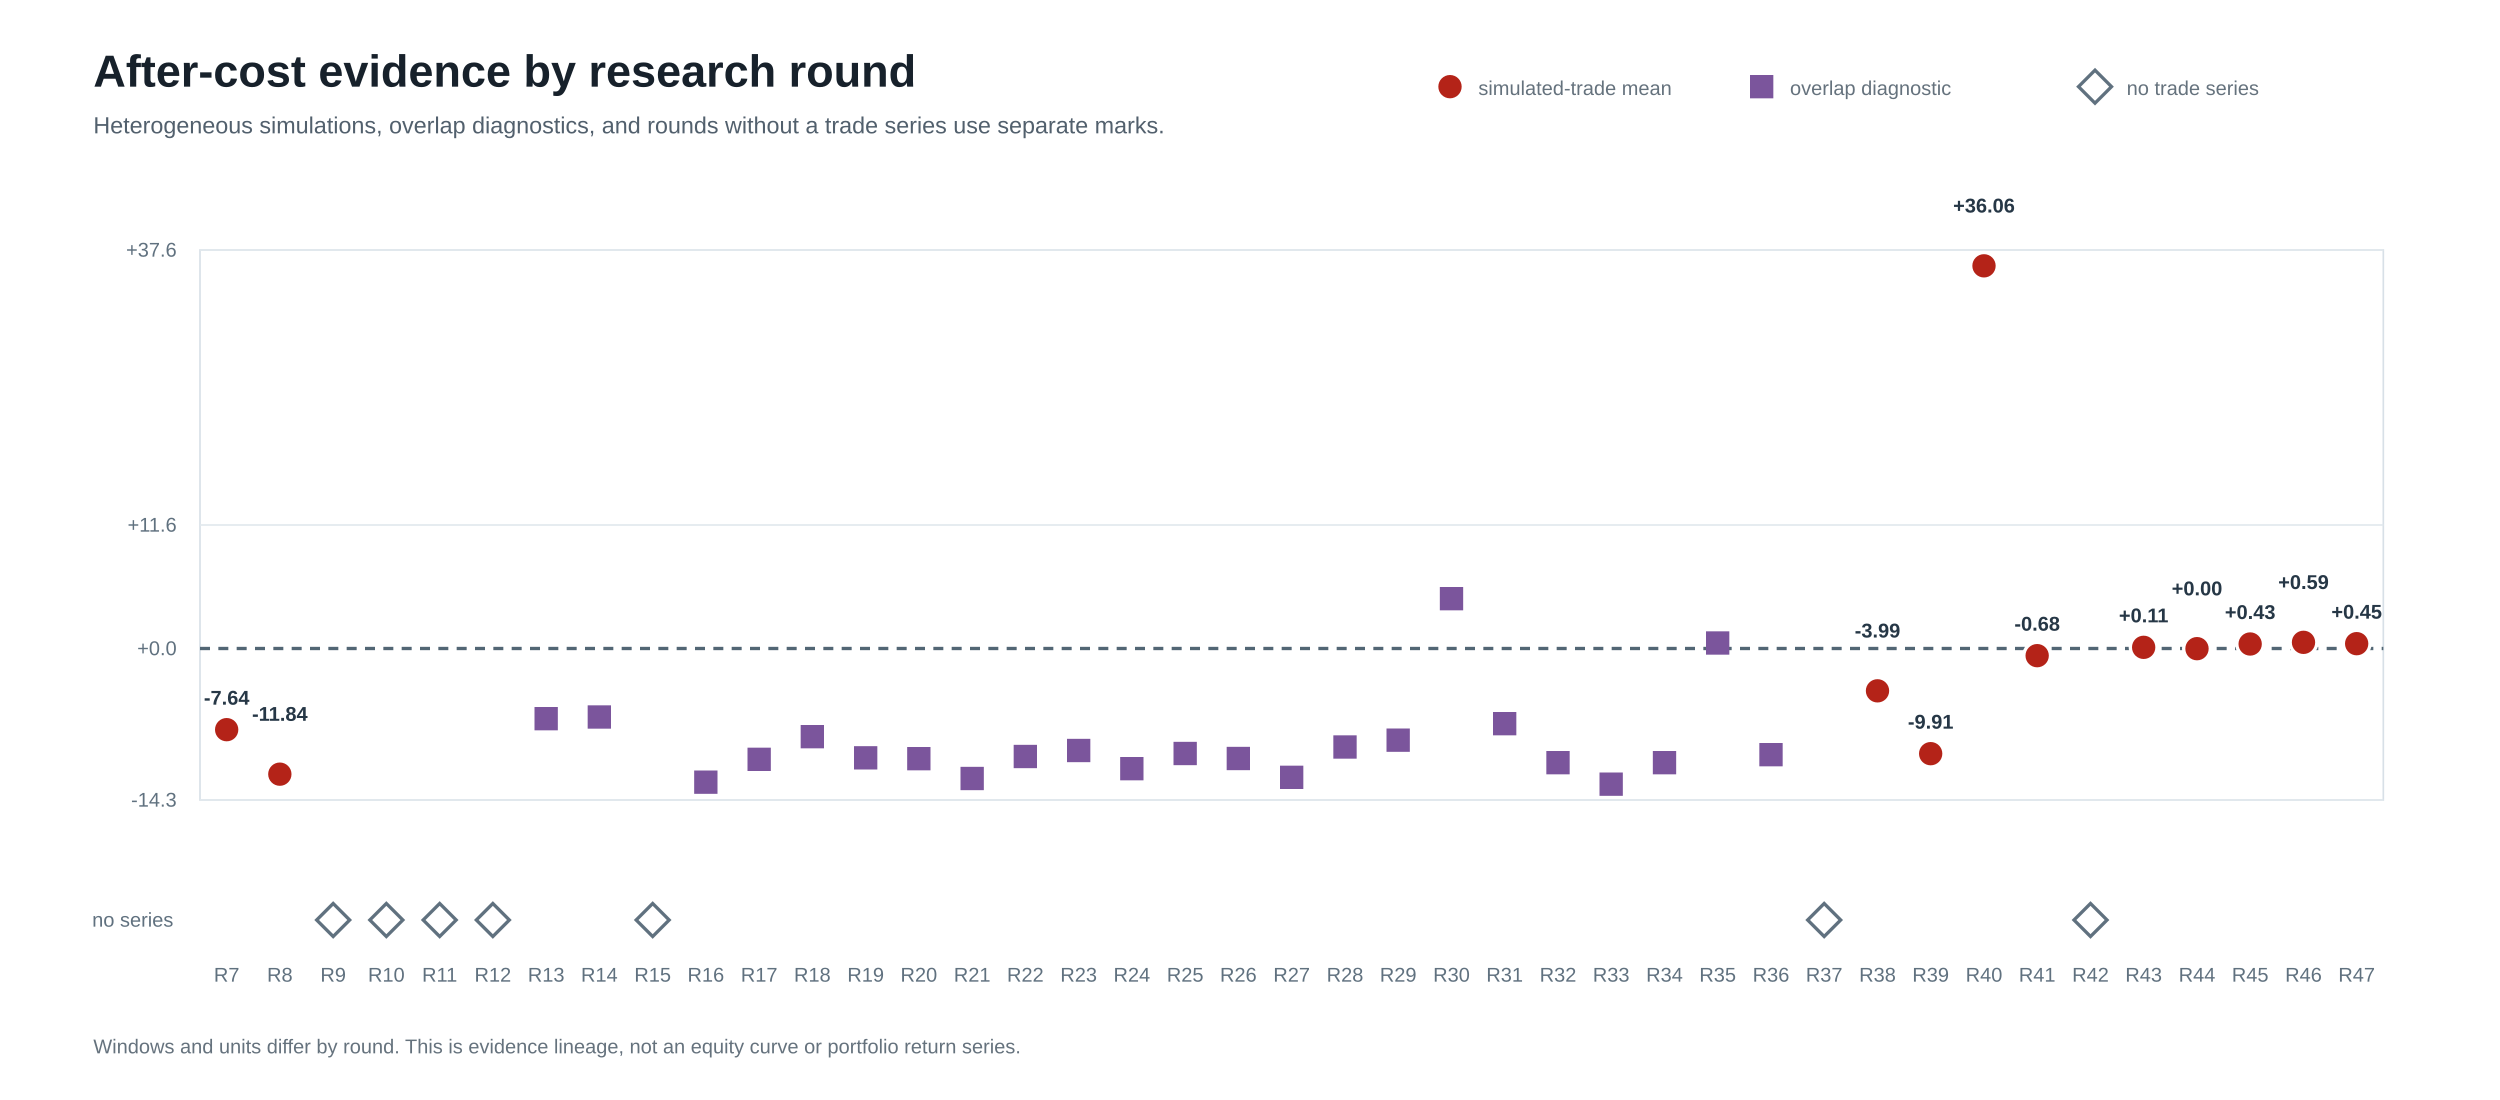
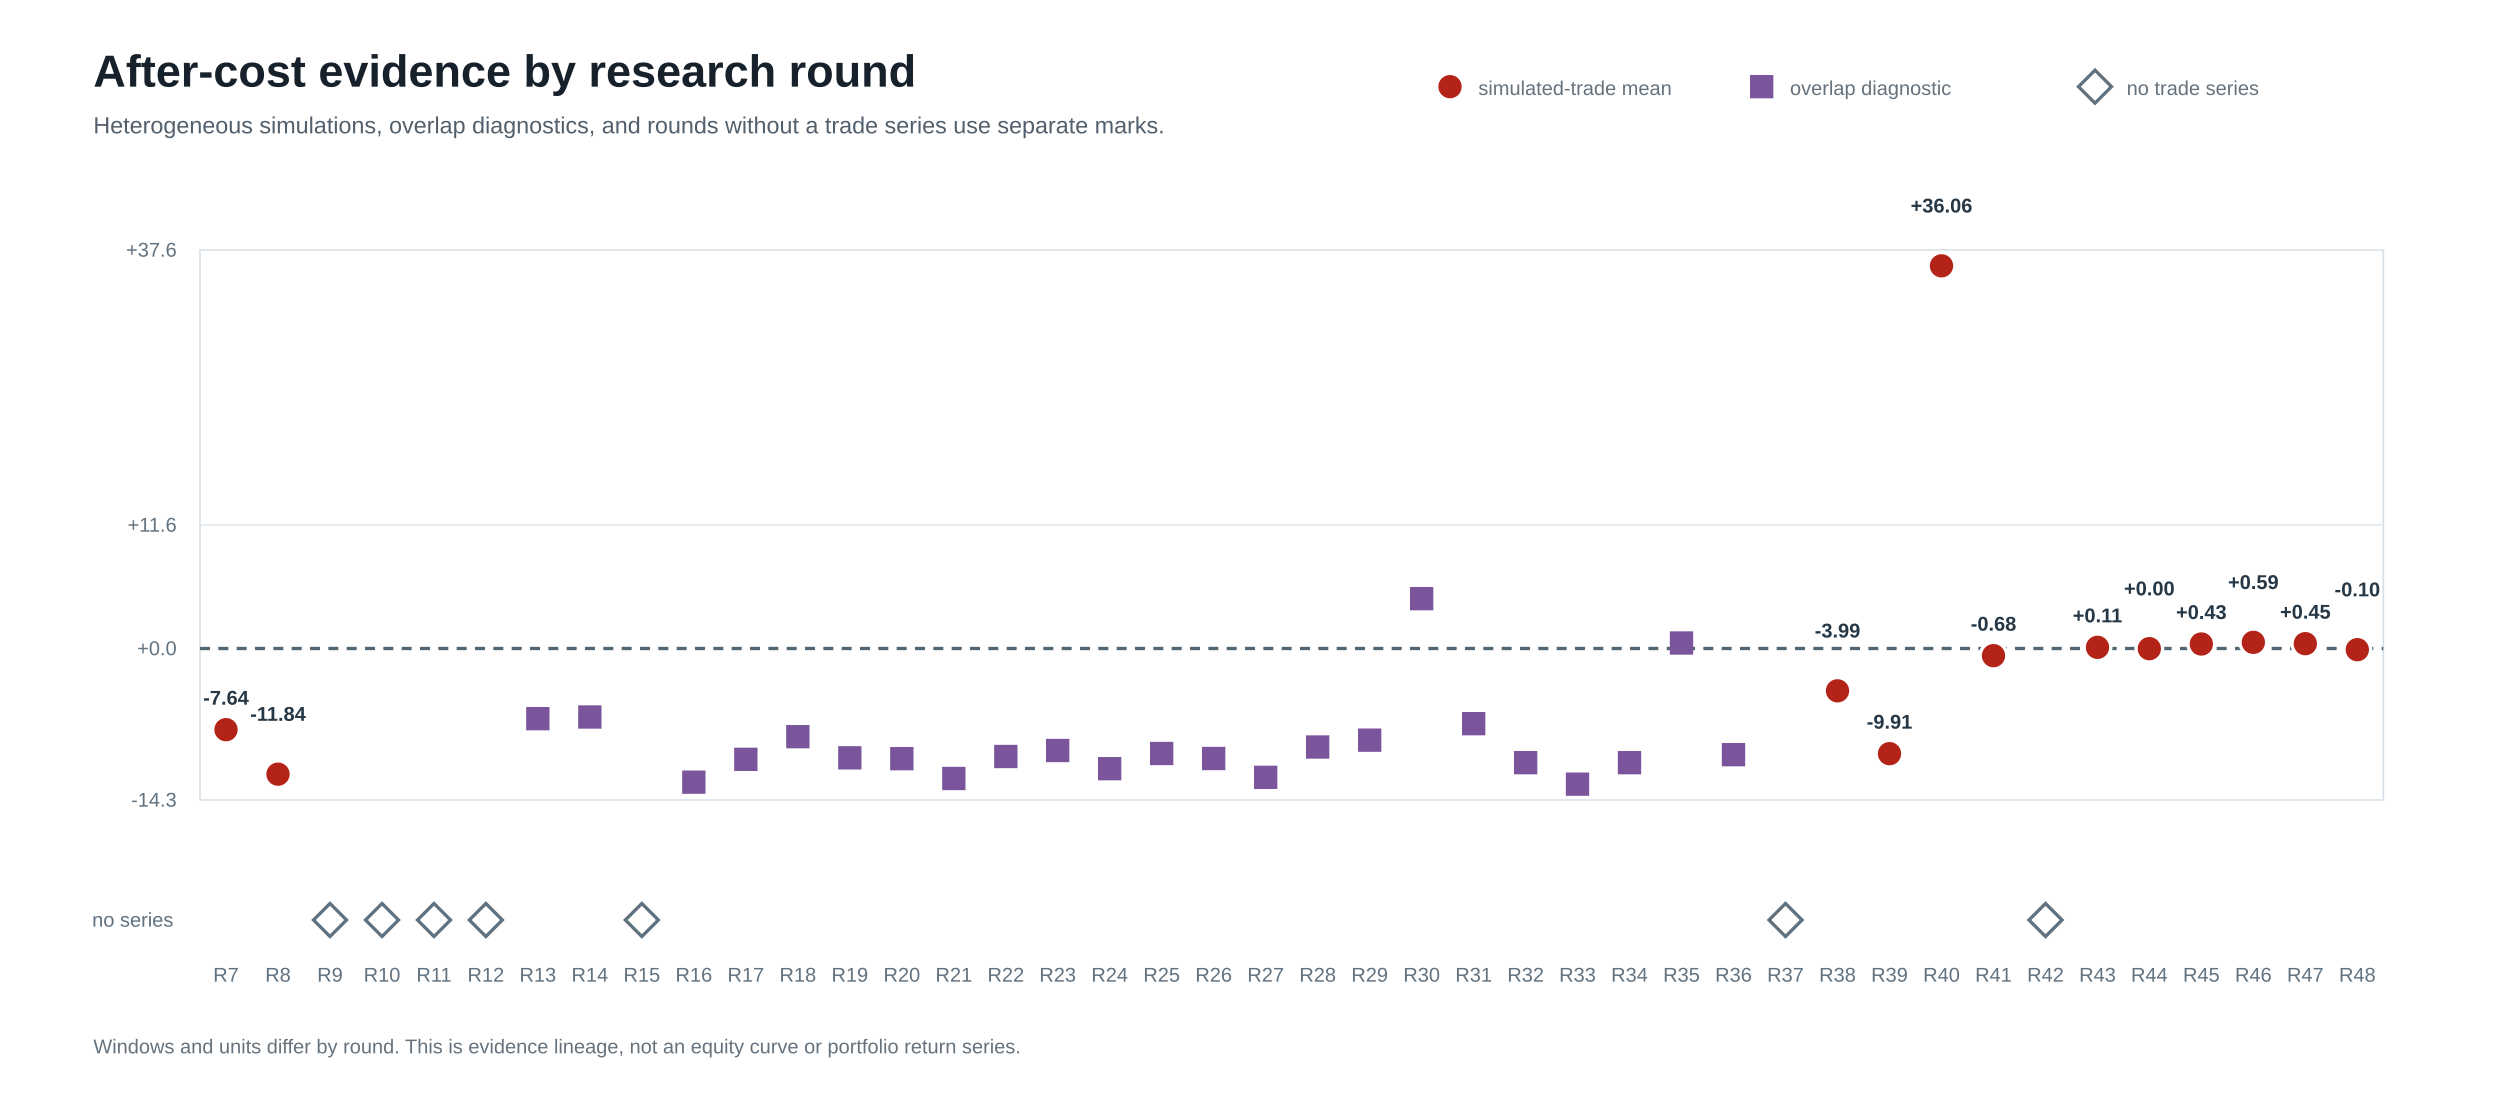
<svg xmlns="http://www.w3.org/2000/svg" width="1500" height="660" viewBox="0 0 1500 660" role="img" aria-labelledby="title desc">
  <rect width="100%" height="100%" fill="#ffffff" />
  <style>text{font-family:"Segoe UI",Arial,sans-serif;letter-spacing:0}.title{font-size:27px;font-weight:700;fill:#17212b}.subtitle{font-size:14px;fill:#52606d}.label{font-size:13px;fill:#263746}.axis{font-size:12px;fill:#60717f}.value{font-size:12px;font-weight:650;fill:#263746}.note{font-size:12px;fill:#65727d}.grid{stroke:#e1e8ed;stroke-width:1}.zero{stroke:#526674;stroke-width:2;stroke-dasharray:6 5}</style>
  <text x="56" y="52" class="title">After-cost evidence by research round</text>
  <text x="56" y="80" class="subtitle">Heterogeneous simulations, overlap diagnostics, and rounds without a trade series use separate marks.</text>
  <circle cx="870" cy="52" r="7" fill="#b42318" />
  <text x="887" y="57" class="note">simulated-trade mean</text>
  <rect x="1050" y="45" width="14" height="14" fill="#7b559c" />
  <text x="1074" y="57" class="note">overlap diagnostic</text>
  <rect x="1250" y="45" width="14" height="14" fill="#ffffff" stroke="#60717f" stroke-width="2" transform="rotate(45 1257 52)" />
  <text x="1276" y="57" class="note">no trade series</text>
  <rect x="120" y="150" width="1310" height="330" fill="#ffffff" stroke="#d8e0e7" />
  <line x1="120" y1="480.0" x2="1430" y2="480.0" class="grid" />
  <text x="106" y="484.0" text-anchor="end" class="axis">-14.3</text>
  <line x1="120" y1="389.1" x2="1430" y2="389.1" class="zero" />
  <text x="106" y="393.1" text-anchor="end" class="axis">+0.0</text>
  <line x1="120" y1="315.0" x2="1430" y2="315.0" class="grid" />
  <text x="106" y="319.0" text-anchor="end" class="axis">+11.6</text>
  <line x1="120" y1="150.0" x2="1430" y2="150.0" class="grid" />
  <text x="106" y="154.0" text-anchor="end" class="axis">+37.6</text>
  <text x="104" y="556" text-anchor="end" class="axis">no series</text>
-   <circle cx="136.0" cy="437.8" r="8" fill="#b42318" stroke="#ffffff" stroke-width="2" />
-   <text x="136.0" y="422.8" text-anchor="middle" class="value">-7.64</text>
-   <text x="136.0" y="589" text-anchor="middle" class="axis">R7</text>
-   <circle cx="167.9" cy="464.5" r="8" fill="#b42318" stroke="#ffffff" stroke-width="2" />
-   <text x="167.9" y="432.5" text-anchor="middle" class="value">-11.84</text>
-   <text x="167.9" y="589" text-anchor="middle" class="axis">R8</text>
-   <rect x="192.9" y="545.0" width="14" height="14" fill="#ffffff" stroke="#60717f" stroke-width="2" transform="rotate(45 199.9 552.0)" />
-   <text x="199.9" y="589" text-anchor="middle" class="axis">R9</text>
-   <rect x="224.8" y="545.0" width="14" height="14" fill="#ffffff" stroke="#60717f" stroke-width="2" transform="rotate(45 231.8 552.0)" />
-   <text x="231.8" y="589" text-anchor="middle" class="axis">R10</text>
-   <rect x="256.8" y="545.0" width="14" height="14" fill="#ffffff" stroke="#60717f" stroke-width="2" transform="rotate(45 263.8 552.0)" />
-   <text x="263.8" y="589" text-anchor="middle" class="axis">R11</text>
-   <rect x="288.7" y="545.0" width="14" height="14" fill="#ffffff" stroke="#60717f" stroke-width="2" transform="rotate(45 295.7 552.0)" />
-   <text x="295.7" y="589" text-anchor="middle" class="axis">R12</text>
-   <rect x="320.7" y="424.2" width="14" height="14" fill="#7b559c" />
-   <text x="327.7" y="589" text-anchor="middle" class="axis">R13</text>
-   <rect x="352.6" y="423.2" width="14" height="14" fill="#7b559c" />
-   <text x="359.6" y="589" text-anchor="middle" class="axis">R14</text>
-   <rect x="384.6" y="545.0" width="14" height="14" fill="#ffffff" stroke="#60717f" stroke-width="2" transform="rotate(45 391.6 552.0)" />
-   <text x="391.6" y="589" text-anchor="middle" class="axis">R15</text>
-   <rect x="416.5" y="462.3" width="14" height="14" fill="#7b559c" />
-   <text x="423.5" y="589" text-anchor="middle" class="axis">R16</text>
-   <rect x="448.5" y="448.6" width="14" height="14" fill="#7b559c" />
-   <text x="455.5" y="589" text-anchor="middle" class="axis">R17</text>
-   <rect x="480.4" y="435.0" width="14" height="14" fill="#7b559c" />
-   <text x="487.4" y="589" text-anchor="middle" class="axis">R18</text>
-   <rect x="512.4" y="447.7" width="14" height="14" fill="#7b559c" />
-   <text x="519.4" y="589" text-anchor="middle" class="axis">R19</text>
-   <rect x="544.3" y="448.2" width="14" height="14" fill="#7b559c" />
-   <text x="551.3" y="589" text-anchor="middle" class="axis">R20</text>
-   <rect x="576.3" y="460.1" width="14" height="14" fill="#7b559c" />
-   <text x="583.3" y="589" text-anchor="middle" class="axis">R21</text>
-   <rect x="608.2" y="446.9" width="14" height="14" fill="#7b559c" />
-   <text x="615.2" y="589" text-anchor="middle" class="axis">R22</text>
-   <rect x="640.2" y="443.3" width="14" height="14" fill="#7b559c" />
-   <text x="647.2" y="589" text-anchor="middle" class="axis">R23</text>
-   <rect x="672.1" y="454.2" width="14" height="14" fill="#7b559c" />
-   <text x="679.1" y="589" text-anchor="middle" class="axis">R24</text>
-   <rect x="704.1" y="445.1" width="14" height="14" fill="#7b559c" />
-   <text x="711.1" y="589" text-anchor="middle" class="axis">R25</text>
-   <rect x="736.0" y="448.1" width="14" height="14" fill="#7b559c" />
-   <text x="743.0" y="589" text-anchor="middle" class="axis">R26</text>
-   <rect x="768.0" y="459.4" width="14" height="14" fill="#7b559c" />
-   <text x="775.0" y="589" text-anchor="middle" class="axis">R27</text>
-   <rect x="800.0" y="441.2" width="14" height="14" fill="#7b559c" />
-   <text x="807.0" y="589" text-anchor="middle" class="axis">R28</text>
-   <rect x="831.9" y="437.1" width="14" height="14" fill="#7b559c" />
-   <text x="838.9" y="589" text-anchor="middle" class="axis">R29</text>
-   <rect x="863.9" y="352.2" width="14" height="14" fill="#7b559c" />
-   <text x="870.9" y="589" text-anchor="middle" class="axis">R30</text>
-   <rect x="895.8" y="427.2" width="14" height="14" fill="#7b559c" />
-   <text x="902.8" y="589" text-anchor="middle" class="axis">R31</text>
-   <rect x="927.8" y="450.6" width="14" height="14" fill="#7b559c" />
-   <text x="934.8" y="589" text-anchor="middle" class="axis">R32</text>
-   <rect x="959.7" y="463.5" width="14" height="14" fill="#7b559c" />
-   <text x="966.7" y="589" text-anchor="middle" class="axis">R33</text>
-   <rect x="991.7" y="450.6" width="14" height="14" fill="#7b559c" />
-   <text x="998.7" y="589" text-anchor="middle" class="axis">R34</text>
-   <rect x="1023.6" y="378.8" width="14" height="14" fill="#7b559c" />
-   <text x="1030.6" y="589" text-anchor="middle" class="axis">R35</text>
-   <rect x="1055.6" y="445.8" width="14" height="14" fill="#7b559c" />
-   <text x="1062.6" y="589" text-anchor="middle" class="axis">R36</text>
-   <rect x="1087.5" y="545.0" width="14" height="14" fill="#ffffff" stroke="#60717f" stroke-width="2" transform="rotate(45 1094.5 552.0)" />
-   <text x="1094.5" y="589" text-anchor="middle" class="axis">R37</text>
-   <circle cx="1126.5" cy="414.5" r="8" fill="#b42318" stroke="#ffffff" stroke-width="2" />
-   <text x="1126.5" y="382.5" text-anchor="middle" class="value">-3.99</text>
-   <text x="1126.5" y="589" text-anchor="middle" class="axis">R38</text>
-   <circle cx="1158.4" cy="452.2" r="8" fill="#b42318" stroke="#ffffff" stroke-width="2" />
-   <text x="1158.4" y="437.2" text-anchor="middle" class="value">-9.91</text>
-   <text x="1158.4" y="589" text-anchor="middle" class="axis">R39</text>
-   <circle cx="1190.4" cy="159.5" r="8" fill="#b42318" stroke="#ffffff" stroke-width="2" />
-   <text x="1190.4" y="127.5" text-anchor="middle" class="value">+36.06</text>
-   <text x="1190.4" y="589" text-anchor="middle" class="axis">R40</text>
-   <circle cx="1222.3" cy="393.4" r="8" fill="#b42318" stroke="#ffffff" stroke-width="2" />
-   <text x="1222.3" y="378.4" text-anchor="middle" class="value">-0.68</text>
-   <text x="1222.3" y="589" text-anchor="middle" class="axis">R41</text>
-   <rect x="1247.3" y="545.0" width="14" height="14" fill="#ffffff" stroke="#60717f" stroke-width="2" transform="rotate(45 1254.3 552.0)" />
-   <text x="1254.3" y="589" text-anchor="middle" class="axis">R42</text>
-   <circle cx="1286.2" cy="388.4" r="8" fill="#b42318" stroke="#ffffff" stroke-width="2" />
-   <text x="1286.2" y="373.4" text-anchor="middle" class="value">+0.11</text>
-   <text x="1286.2" y="589" text-anchor="middle" class="axis">R43</text>
-   <circle cx="1318.2" cy="389.2" r="8" fill="#b42318" stroke="#ffffff" stroke-width="2" />
-   <text x="1318.2" y="357.2" text-anchor="middle" class="value">+0.00</text>
-   <text x="1318.2" y="589" text-anchor="middle" class="axis">R44</text>
-   <circle cx="1350.1" cy="386.4" r="8" fill="#b42318" stroke="#ffffff" stroke-width="2" />
-   <text x="1350.1" y="371.4" text-anchor="middle" class="value">+0.43</text>
-   <text x="1350.1" y="589" text-anchor="middle" class="axis">R45</text>
-   <circle cx="1382.1" cy="385.4" r="8" fill="#b42318" stroke="#ffffff" stroke-width="2" />
-   <text x="1382.1" y="353.4" text-anchor="middle" class="value">+0.59</text>
-   <text x="1382.1" y="589" text-anchor="middle" class="axis">R46</text>
-   <circle cx="1414.0" cy="386.2" r="8" fill="#b42318" stroke="#ffffff" stroke-width="2" />
-   <text x="1414.0" y="371.2" text-anchor="middle" class="value">+0.45</text>
-   <text x="1414.0" y="589" text-anchor="middle" class="axis">R47</text>
+   <circle cx="135.6" cy="437.8" r="8" fill="#b42318" stroke="#ffffff" stroke-width="2" />
+   <text x="135.6" y="422.8" text-anchor="middle" class="value">-7.64</text>
+   <text x="135.6" y="589" text-anchor="middle" class="axis">R7</text>
+   <circle cx="166.8" cy="464.5" r="8" fill="#b42318" stroke="#ffffff" stroke-width="2" />
+   <text x="166.8" y="432.5" text-anchor="middle" class="value">-11.84</text>
+   <text x="166.8" y="589" text-anchor="middle" class="axis">R8</text>
+   <rect x="191.0" y="545.0" width="14" height="14" fill="#ffffff" stroke="#60717f" stroke-width="2" transform="rotate(45 198.0 552.0)" />
+   <text x="198.0" y="589" text-anchor="middle" class="axis">R9</text>
+   <rect x="222.2" y="545.0" width="14" height="14" fill="#ffffff" stroke="#60717f" stroke-width="2" transform="rotate(45 229.2 552.0)" />
+   <text x="229.2" y="589" text-anchor="middle" class="axis">R10</text>
+   <rect x="253.4" y="545.0" width="14" height="14" fill="#ffffff" stroke="#60717f" stroke-width="2" transform="rotate(45 260.4 552.0)" />
+   <text x="260.4" y="589" text-anchor="middle" class="axis">R11</text>
+   <rect x="284.5" y="545.0" width="14" height="14" fill="#ffffff" stroke="#60717f" stroke-width="2" transform="rotate(45 291.5 552.0)" />
+   <text x="291.5" y="589" text-anchor="middle" class="axis">R12</text>
+   <rect x="315.7" y="424.2" width="14" height="14" fill="#7b559c" />
+   <text x="322.7" y="589" text-anchor="middle" class="axis">R13</text>
+   <rect x="346.9" y="423.2" width="14" height="14" fill="#7b559c" />
+   <text x="353.9" y="589" text-anchor="middle" class="axis">R14</text>
+   <rect x="378.1" y="545.0" width="14" height="14" fill="#ffffff" stroke="#60717f" stroke-width="2" transform="rotate(45 385.1 552.0)" />
+   <text x="385.1" y="589" text-anchor="middle" class="axis">R15</text>
+   <rect x="409.3" y="462.3" width="14" height="14" fill="#7b559c" />
+   <text x="416.3" y="589" text-anchor="middle" class="axis">R16</text>
+   <rect x="440.5" y="448.6" width="14" height="14" fill="#7b559c" />
+   <text x="447.5" y="589" text-anchor="middle" class="axis">R17</text>
+   <rect x="471.7" y="435.0" width="14" height="14" fill="#7b559c" />
+   <text x="478.7" y="589" text-anchor="middle" class="axis">R18</text>
+   <rect x="502.9" y="447.7" width="14" height="14" fill="#7b559c" />
+   <text x="509.9" y="589" text-anchor="middle" class="axis">R19</text>
+   <rect x="534.1" y="448.2" width="14" height="14" fill="#7b559c" />
+   <text x="541.1" y="589" text-anchor="middle" class="axis">R20</text>
+   <rect x="565.3" y="460.1" width="14" height="14" fill="#7b559c" />
+   <text x="572.3" y="589" text-anchor="middle" class="axis">R21</text>
+   <rect x="596.5" y="446.9" width="14" height="14" fill="#7b559c" />
+   <text x="603.5" y="589" text-anchor="middle" class="axis">R22</text>
+   <rect x="627.6" y="443.3" width="14" height="14" fill="#7b559c" />
+   <text x="634.6" y="589" text-anchor="middle" class="axis">R23</text>
+   <rect x="658.8" y="454.2" width="14" height="14" fill="#7b559c" />
+   <text x="665.8" y="589" text-anchor="middle" class="axis">R24</text>
+   <rect x="690.0" y="445.1" width="14" height="14" fill="#7b559c" />
+   <text x="697.0" y="589" text-anchor="middle" class="axis">R25</text>
+   <rect x="721.2" y="448.1" width="14" height="14" fill="#7b559c" />
+   <text x="728.2" y="589" text-anchor="middle" class="axis">R26</text>
+   <rect x="752.4" y="459.4" width="14" height="14" fill="#7b559c" />
+   <text x="759.4" y="589" text-anchor="middle" class="axis">R27</text>
+   <rect x="783.6" y="441.2" width="14" height="14" fill="#7b559c" />
+   <text x="790.6" y="589" text-anchor="middle" class="axis">R28</text>
+   <rect x="814.8" y="437.1" width="14" height="14" fill="#7b559c" />
+   <text x="821.8" y="589" text-anchor="middle" class="axis">R29</text>
+   <rect x="846.0" y="352.2" width="14" height="14" fill="#7b559c" />
+   <text x="853.0" y="589" text-anchor="middle" class="axis">R30</text>
+   <rect x="877.2" y="427.2" width="14" height="14" fill="#7b559c" />
+   <text x="884.2" y="589" text-anchor="middle" class="axis">R31</text>
+   <rect x="908.4" y="450.6" width="14" height="14" fill="#7b559c" />
+   <text x="915.4" y="589" text-anchor="middle" class="axis">R32</text>
+   <rect x="939.5" y="463.5" width="14" height="14" fill="#7b559c" />
+   <text x="946.5" y="589" text-anchor="middle" class="axis">R33</text>
+   <rect x="970.7" y="450.6" width="14" height="14" fill="#7b559c" />
+   <text x="977.7" y="589" text-anchor="middle" class="axis">R34</text>
+   <rect x="1001.9" y="378.8" width="14" height="14" fill="#7b559c" />
+   <text x="1008.9" y="589" text-anchor="middle" class="axis">R35</text>
+   <rect x="1033.1" y="445.8" width="14" height="14" fill="#7b559c" />
+   <text x="1040.1" y="589" text-anchor="middle" class="axis">R36</text>
+   <rect x="1064.3" y="545.0" width="14" height="14" fill="#ffffff" stroke="#60717f" stroke-width="2" transform="rotate(45 1071.3 552.0)" />
+   <text x="1071.3" y="589" text-anchor="middle" class="axis">R37</text>
+   <circle cx="1102.5" cy="414.5" r="8" fill="#b42318" stroke="#ffffff" stroke-width="2" />
+   <text x="1102.5" y="382.5" text-anchor="middle" class="value">-3.99</text>
+   <text x="1102.5" y="589" text-anchor="middle" class="axis">R38</text>
+   <circle cx="1133.7" cy="452.2" r="8" fill="#b42318" stroke="#ffffff" stroke-width="2" />
+   <text x="1133.7" y="437.2" text-anchor="middle" class="value">-9.91</text>
+   <text x="1133.7" y="589" text-anchor="middle" class="axis">R39</text>
+   <circle cx="1164.9" cy="159.5" r="8" fill="#b42318" stroke="#ffffff" stroke-width="2" />
+   <text x="1164.9" y="127.5" text-anchor="middle" class="value">+36.06</text>
+   <text x="1164.9" y="589" text-anchor="middle" class="axis">R40</text>
+   <circle cx="1196.1" cy="393.4" r="8" fill="#b42318" stroke="#ffffff" stroke-width="2" />
+   <text x="1196.1" y="378.4" text-anchor="middle" class="value">-0.68</text>
+   <text x="1196.1" y="589" text-anchor="middle" class="axis">R41</text>
+   <rect x="1220.3" y="545.0" width="14" height="14" fill="#ffffff" stroke="#60717f" stroke-width="2" transform="rotate(45 1227.3 552.0)" />
+   <text x="1227.3" y="589" text-anchor="middle" class="axis">R42</text>
+   <circle cx="1258.5" cy="388.4" r="8" fill="#b42318" stroke="#ffffff" stroke-width="2" />
+   <text x="1258.5" y="373.4" text-anchor="middle" class="value">+0.11</text>
+   <text x="1258.5" y="589" text-anchor="middle" class="axis">R43</text>
+   <circle cx="1289.6" cy="389.2" r="8" fill="#b42318" stroke="#ffffff" stroke-width="2" />
+   <text x="1289.6" y="357.2" text-anchor="middle" class="value">+0.00</text>
+   <text x="1289.6" y="589" text-anchor="middle" class="axis">R44</text>
+   <circle cx="1320.8" cy="386.4" r="8" fill="#b42318" stroke="#ffffff" stroke-width="2" />
+   <text x="1320.8" y="371.4" text-anchor="middle" class="value">+0.43</text>
+   <text x="1320.8" y="589" text-anchor="middle" class="axis">R45</text>
+   <circle cx="1352.0" cy="385.4" r="8" fill="#b42318" stroke="#ffffff" stroke-width="2" />
+   <text x="1352.0" y="353.4" text-anchor="middle" class="value">+0.59</text>
+   <text x="1352.0" y="589" text-anchor="middle" class="axis">R46</text>
+   <circle cx="1383.2" cy="386.2" r="8" fill="#b42318" stroke="#ffffff" stroke-width="2" />
+   <text x="1383.2" y="371.2" text-anchor="middle" class="value">+0.45</text>
+   <text x="1383.2" y="589" text-anchor="middle" class="axis">R47</text>
+   <circle cx="1414.4" cy="389.8" r="8" fill="#b42318" stroke="#ffffff" stroke-width="2" />
+   <text x="1414.4" y="357.8" text-anchor="middle" class="value">-0.10</text>
+   <text x="1414.4" y="589" text-anchor="middle" class="axis">R48</text>
  <text x="56" y="632" class="note">Windows and units differ by round. This is evidence lineage, not an equity curve or portfolio return series.</text>
</svg>
